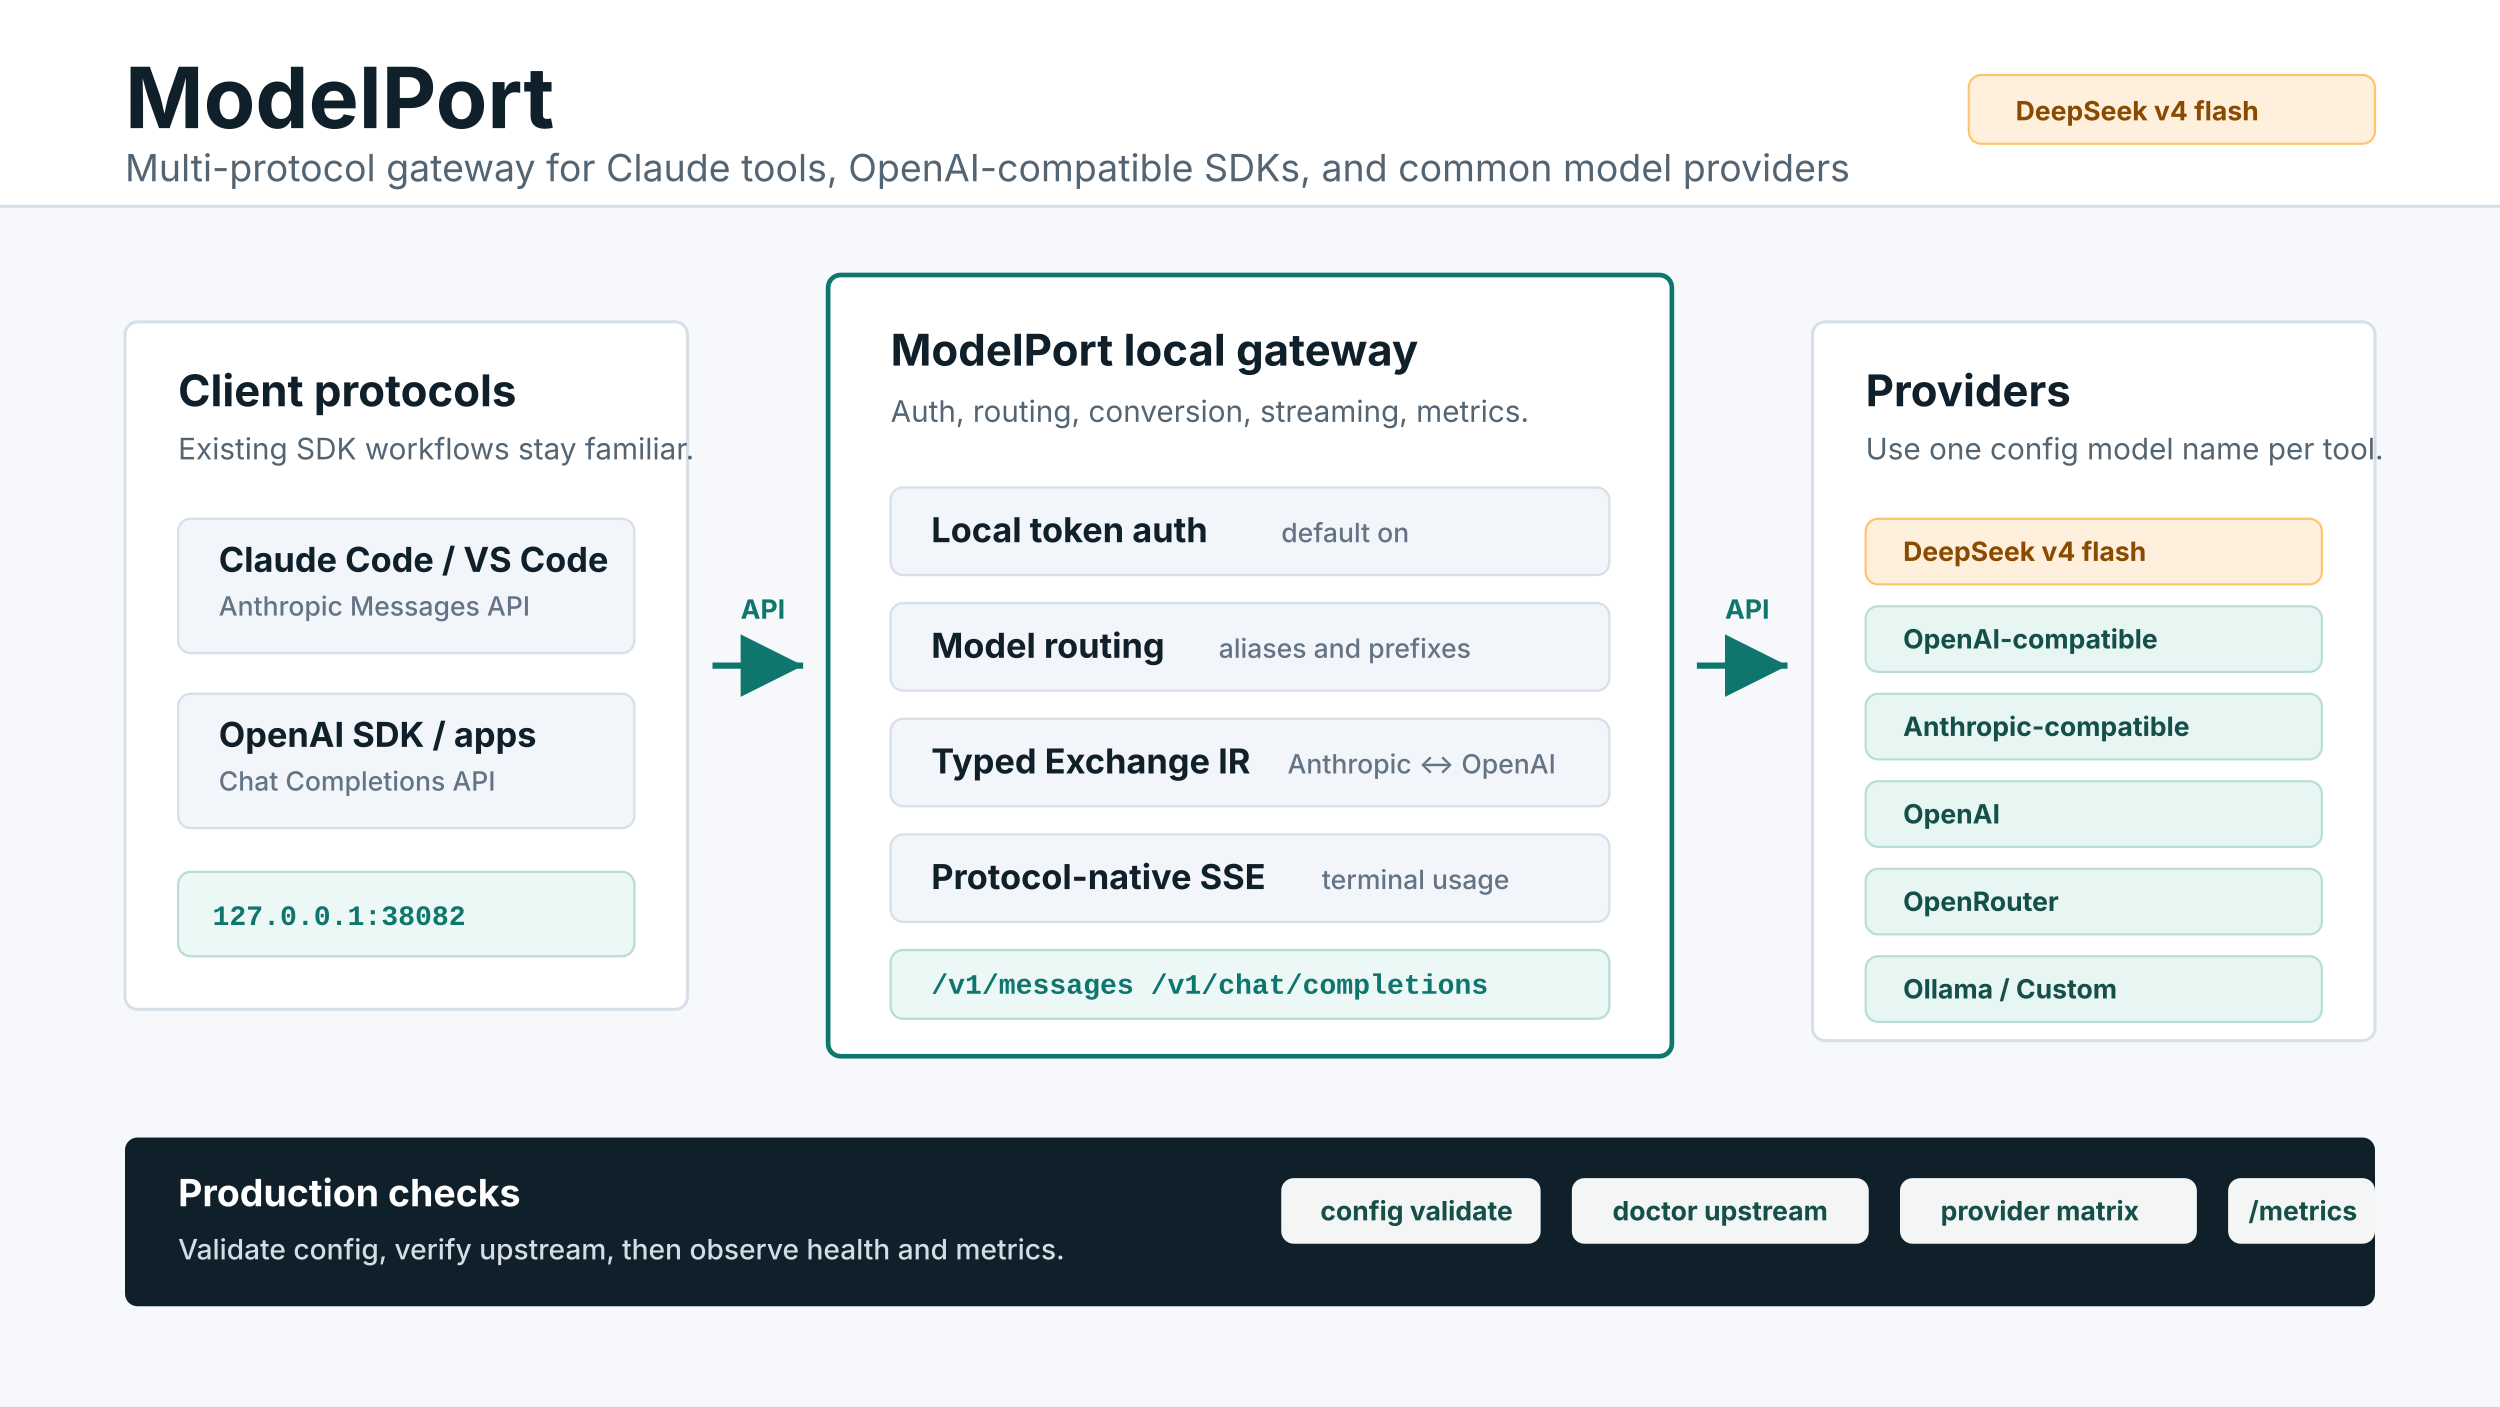
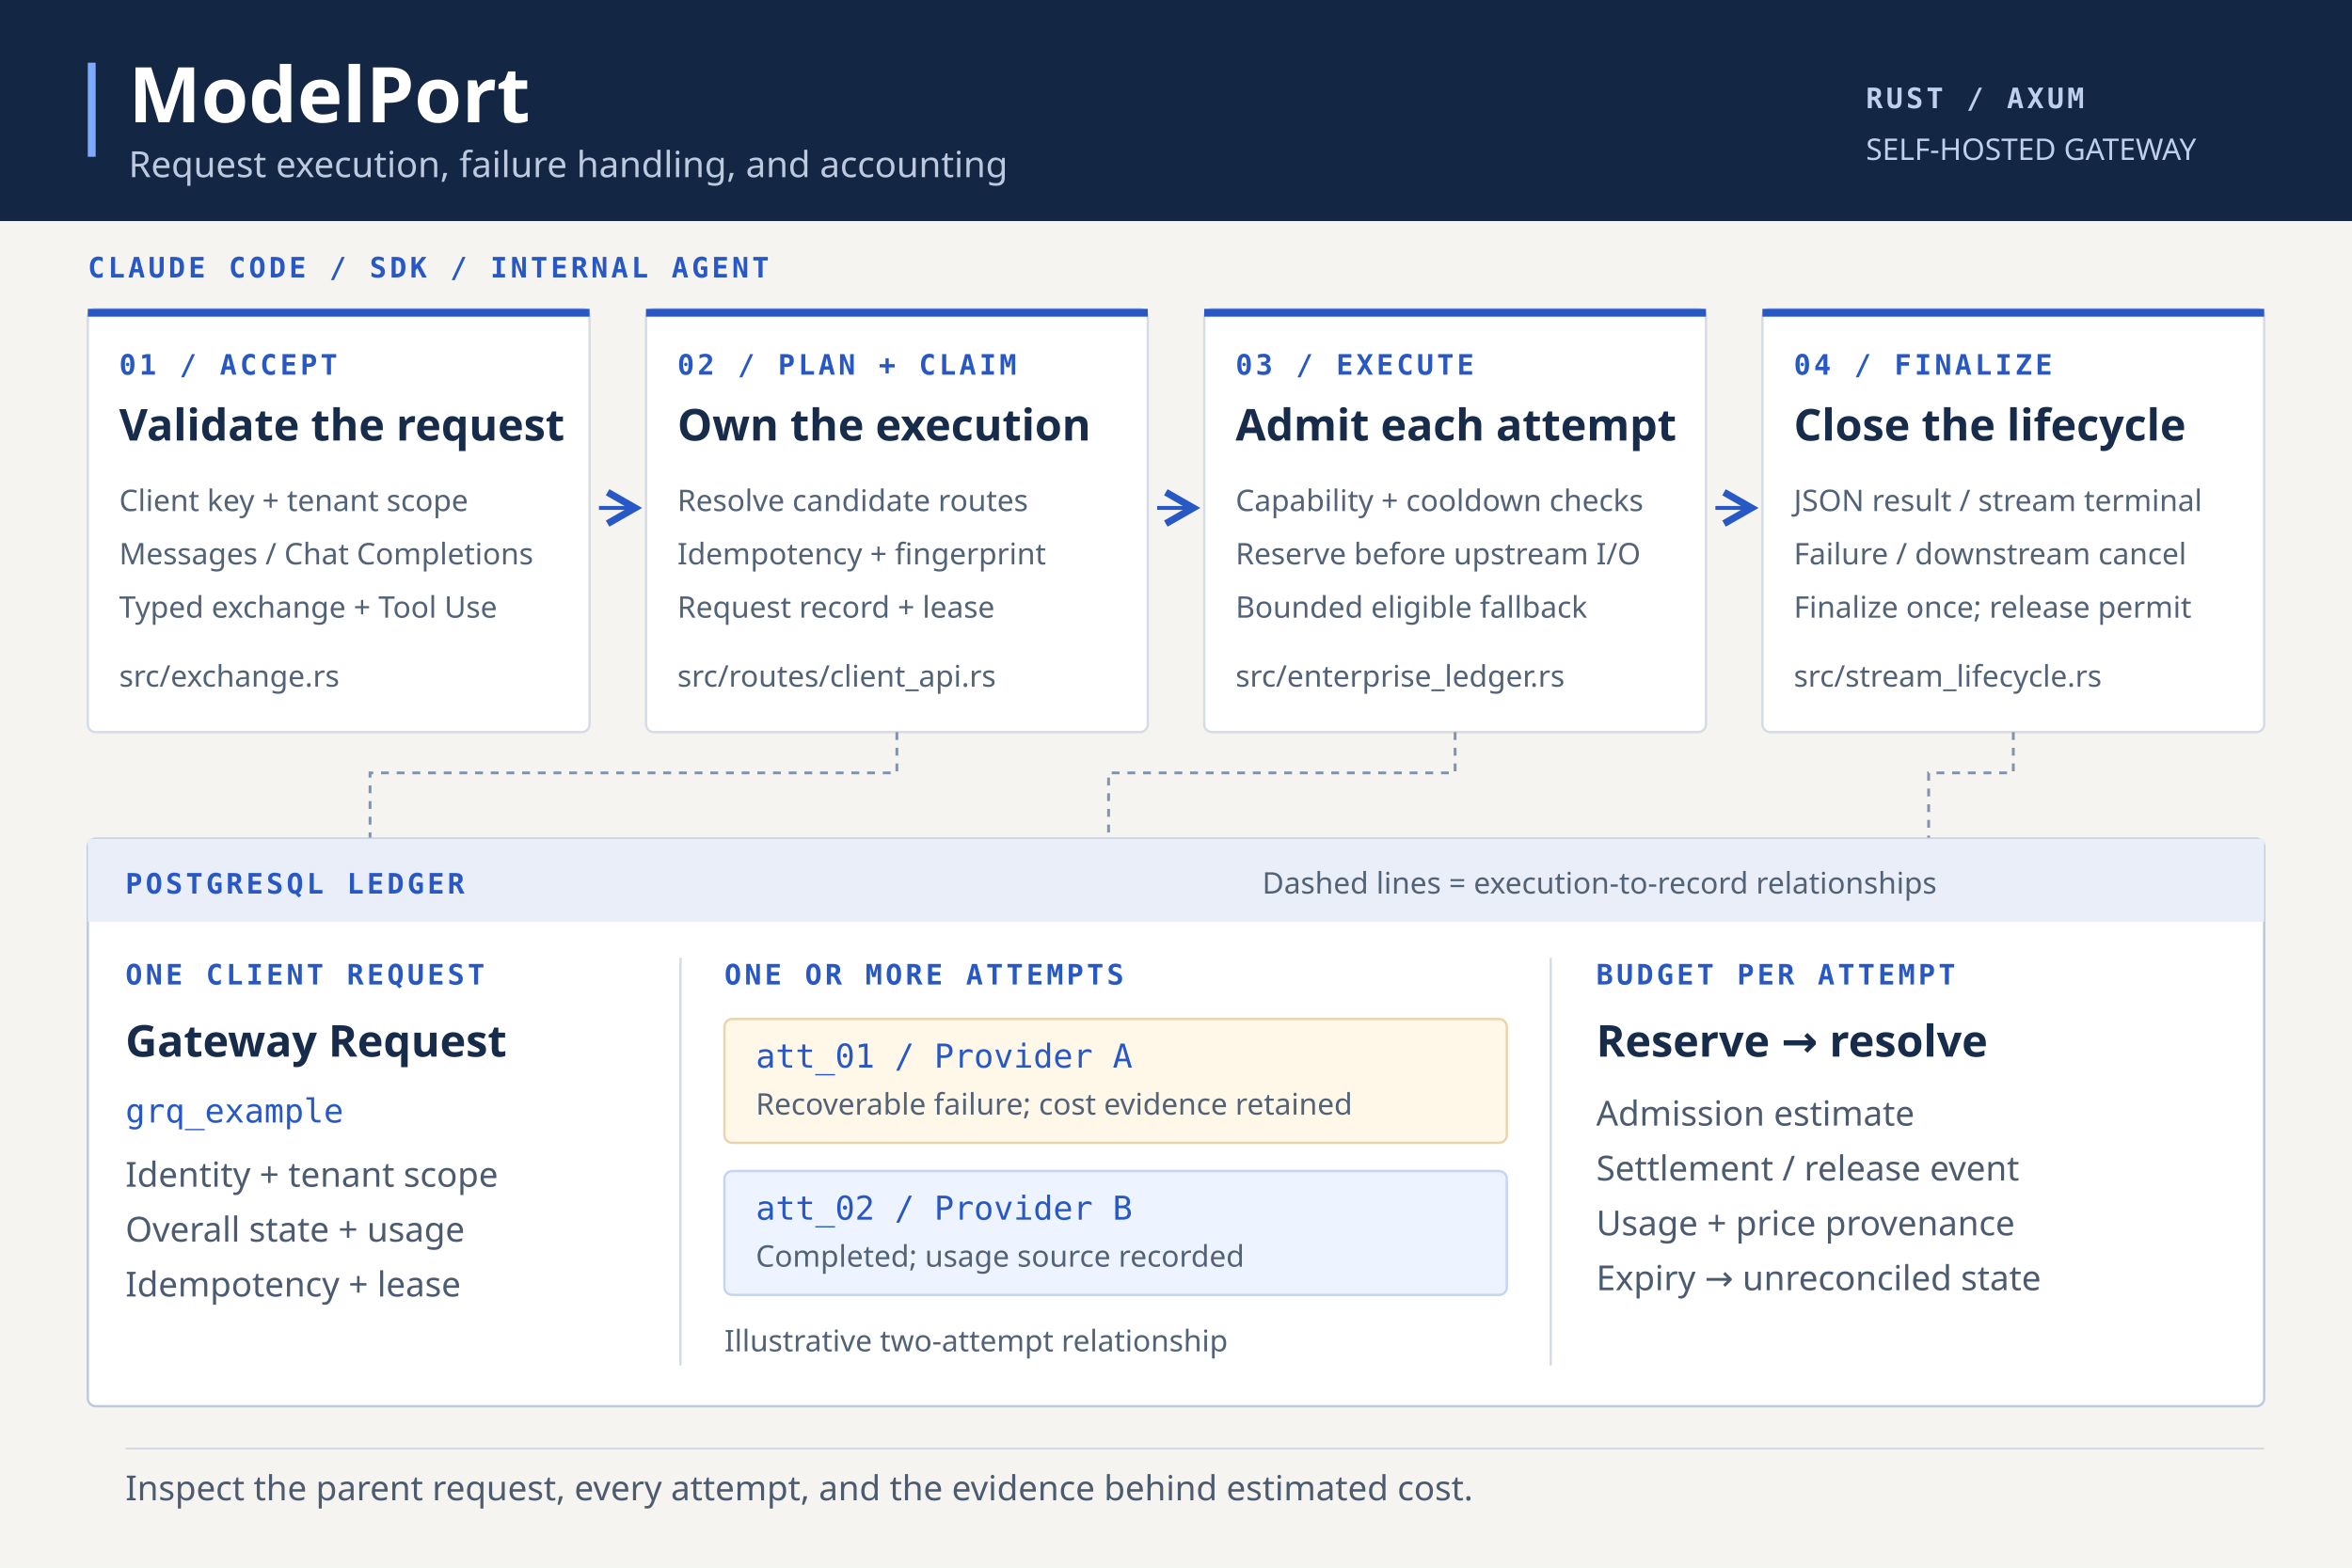
- <svg xmlns="http://www.w3.org/2000/svg" width="1600" height="900" viewBox="0 0 1600 900" role="img" aria-labelledby="title desc">
+ <svg xmlns="http://www.w3.org/2000/svg" width="1500" height="1000" viewBox="0 0 1500 1000" role="img" aria-labelledby="title desc">
  <defs>
-     <marker id="arrow" markerWidth="14" markerHeight="14" refX="12" refY="7" orient="auto" markerUnits="strokeWidth">
-       <path d="M2,2 L12,7 L2,12 Z" fill="#0f766e" />
+     <marker id="arrow" markerWidth="10" markerHeight="10" refX="8" refY="5" orient="auto">
+       <path d="M1 1 L8 5 L1 9" fill="none" stroke="#2858c5" stroke-width="1.8" />
    </marker>
    <style>
-       .bg { fill: #f6f8fb; }
-       .panel { fill: #ffffff; stroke: #d7e0e8; stroke-width: 2; }
-       .panel-strong { fill: #ffffff; stroke: #0f766e; stroke-width: 3; }
-       .band { fill: #10202b; }
-       .title { fill: #10202b; font: 700 54px Inter, ui-sans-serif, system-ui, -apple-system, BlinkMacSystemFont, "Segoe UI", sans-serif; }
-       .subtitle { fill: #536473; font: 400 24px Inter, ui-sans-serif, system-ui, -apple-system, BlinkMacSystemFont, "Segoe UI", sans-serif; }
-       .h2 { fill: #10202b; font: 700 28px Inter, ui-sans-serif, system-ui, -apple-system, BlinkMacSystemFont, "Segoe UI", sans-serif; }
-       .h3 { fill: #10202b; font: 700 22px Inter, ui-sans-serif, system-ui, -apple-system, BlinkMacSystemFont, "Segoe UI", sans-serif; }
-       .body { fill: #536473; font: 400 19px Inter, ui-sans-serif, system-ui, -apple-system, BlinkMacSystemFont, "Segoe UI", sans-serif; }
-       .small { fill: #647485; font: 500 17px Inter, ui-sans-serif, system-ui, -apple-system, BlinkMacSystemFont, "Segoe UI", sans-serif; }
-       .code { fill: #0f766e; font: 600 18px ui-monospace, SFMono-Regular, Menlo, Consolas, "Liberation Mono", monospace; }
-       .chip { fill: #e7f5f3; stroke: #b8ddd7; stroke-width: 1.4; }
-       .chip-hot { fill: #fff0dd; stroke: #ffc46b; stroke-width: 1.4; }
-       .chip-text { fill: #144f49; font: 700 17px Inter, ui-sans-serif, system-ui, -apple-system, BlinkMacSystemFont, "Segoe UI", sans-serif; }
-       .chip-hot-text { fill: #8a4b00; font: 700 17px Inter, ui-sans-serif, system-ui, -apple-system, BlinkMacSystemFont, "Segoe UI", sans-serif; }
-       .band-title { fill: #ffffff; font: 700 24px Inter, ui-sans-serif, system-ui, -apple-system, BlinkMacSystemFont, "Segoe UI", sans-serif; }
-       .band-text { fill: #d4dde5; font: 500 18px Inter, ui-sans-serif, system-ui, -apple-system, BlinkMacSystemFont, "Segoe UI", sans-serif; }
-       .arrow-label { fill: #0f766e; font: 700 17px Inter, ui-sans-serif, system-ui, -apple-system, BlinkMacSystemFont, "Segoe UI", sans-serif; }
-     </style>
+ .title{font:700 49px 'Segoe UI',sans-serif;fill:#fff}.sub{font:400 23px 'Segoe UI',sans-serif;fill:#bdc9df}
+ .label{font:700 18px 'Consolas',monospace;letter-spacing:2px;fill:#2858c5}.h{font:650 28px 'Segoe UI',sans-serif;fill:#172b4a}
+ .body{font:400 22px 'Segoe UI',sans-serif;fill:#4c5b70}.mono{font:400 21px 'Consolas',monospace;fill:#2858c5}
+ .small{font:400 19px 'Segoe UI',sans-serif;fill:#526277}.white{fill:#fff}.muted{fill:#bed0ec}
+ </style>
  </defs>
-   <rect class="bg" width="1600" height="900" />
-   <rect x="0" y="0" width="1600" height="132" fill="#ffffff" />
-   <line x1="0" y1="132" x2="1600" y2="132" stroke="#d7e0e8" stroke-width="2" />
-   <text class="title" x="80" y="82">ModelPort</text>
-   <text class="subtitle" x="80" y="116">Multi-protocol gateway for Claude tools, OpenAI-compatible SDKs, and common model providers</text>
-   <rect class="chip-hot" x="1260" y="48" width="260" height="44" rx="8" />
-   <text class="chip-hot-text" x="1290" y="77">DeepSeek v4 flash</text>
-   <rect class="panel" x="80" y="206" width="360" height="440" rx="8" />
-   <text class="h2" x="114" y="260">Client protocols</text>
-   <text class="body" x="114" y="294">Existing SDK workflows stay familiar.</text>
-   <rect x="114" y="332" width="292" height="86" rx="8" fill="#f2f6fa" stroke="#d7e0e8" stroke-width="1.5" />
-   <text class="h3" x="140" y="366">Claude Code / VS Code</text>
-   <text class="small" x="140" y="394">Anthropic Messages API</text>
-   <rect x="114" y="444" width="292" height="86" rx="8" fill="#f2f6fa" stroke="#d7e0e8" stroke-width="1.5" />
-   <text class="h3" x="140" y="478">OpenAI SDK / apps</text>
-   <text class="small" x="140" y="506">Chat Completions API</text>
-   <rect x="114" y="558" width="292" height="54" rx="8" fill="#ecf8f6" stroke="#b8ddd7" stroke-width="1.5" />
-   <text class="code" x="136" y="592">127.0.0.1:38082</text>
-   <line x1="456" y1="426" x2="514" y2="426" stroke="#0f766e" stroke-width="4" marker-end="url(#arrow)" />
-   <text class="arrow-label" x="474" y="396">API</text>
-   <rect class="panel-strong" x="530" y="176" width="540" height="500" rx="8" />
-   <text class="h2" x="570" y="234">ModelPort local gateway</text>
-   <text class="body" x="570" y="270">Auth, routing, conversion, streaming, metrics.</text>
-   <rect x="570" y="312" width="460" height="56" rx="8" fill="#f2f6fa" stroke="#d7e0e8" stroke-width="1.5" />
-   <text class="h3" x="596" y="347">Local token auth</text>
-   <text class="small" x="820" y="347">default on</text>
-   <rect x="570" y="386" width="460" height="56" rx="8" fill="#f2f6fa" stroke="#d7e0e8" stroke-width="1.5" />
-   <text class="h3" x="596" y="421">Model routing</text>
-   <text class="small" x="780" y="421">aliases and prefixes</text>
-   <rect x="570" y="460" width="460" height="56" rx="8" fill="#f2f6fa" stroke="#d7e0e8" stroke-width="1.5" />
-   <text class="h3" x="596" y="495">Typed Exchange IR</text>
-   <text class="small" x="824" y="495">Anthropic ↔ OpenAI</text>
-   <rect x="570" y="534" width="460" height="56" rx="8" fill="#f2f6fa" stroke="#d7e0e8" stroke-width="1.5" />
-   <text class="h3" x="596" y="569">Protocol-native SSE</text>
-   <text class="small" x="846" y="569">terminal usage</text>
-   <rect x="570" y="608" width="460" height="44" rx="8" fill="#ecf8f6" stroke="#b8ddd7" stroke-width="1.5" />
-   <text class="code" x="596" y="636">/v1/messages  /v1/chat/completions</text>
-   <line x1="1086" y1="426" x2="1144" y2="426" stroke="#0f766e" stroke-width="4" marker-end="url(#arrow)" />
-   <text class="arrow-label" x="1104" y="396">API</text>
-   <rect class="panel" x="1160" y="206" width="360" height="460" rx="8" />
-   <text class="h2" x="1194" y="260">Providers</text>
-   <text class="body" x="1194" y="294">Use one config model name per tool.</text>
-   <rect class="chip-hot" x="1194" y="332" width="292" height="42" rx="8" />
-   <text class="chip-hot-text" x="1218" y="359">DeepSeek v4 flash</text>
-   <rect class="chip" x="1194" y="388" width="292" height="42" rx="8" />
-   <text class="chip-text" x="1218" y="415">OpenAI-compatible</text>
-   <rect class="chip" x="1194" y="444" width="292" height="42" rx="8" />
-   <text class="chip-text" x="1218" y="471">Anthropic-compatible</text>
-   <rect class="chip" x="1194" y="500" width="292" height="42" rx="8" />
-   <text class="chip-text" x="1218" y="527">OpenAI</text>
-   <rect class="chip" x="1194" y="556" width="292" height="42" rx="8" />
-   <text class="chip-text" x="1218" y="583">OpenRouter</text>
-   <rect class="chip" x="1194" y="612" width="292" height="42" rx="8" />
-   <text class="chip-text" x="1218" y="639">Ollama / Custom</text>
-   <rect class="band" x="80" y="728" width="1440" height="108" rx="8" />
-   <text class="band-title" x="114" y="772">Production checks</text>
-   <text class="band-text" x="114" y="806">Validate config, verify upstream, then observe health and metrics.</text>
-   <rect x="820" y="754" width="166" height="42" rx="8" fill="#ffffff" opacity="0.95" />
-   <text class="chip-text" x="845" y="781">config validate</text>
-   <rect x="1006" y="754" width="190" height="42" rx="8" fill="#ffffff" opacity="0.95" />
-   <text class="chip-text" x="1032" y="781">doctor upstream</text>
-   <rect x="1216" y="754" width="190" height="42" rx="8" fill="#ffffff" opacity="0.95" />
-   <text class="chip-text" x="1242" y="781">provider matrix</text>
-   <rect x="1426" y="754" width="94" height="42" rx="8" fill="#ffffff" opacity="0.95" />
-   <text class="chip-text" x="1439" y="781">/metrics</text>
+   <rect width="1500" height="1000" fill="#f5f4f0" />
+   <rect width="1500" height="141" fill="#132744" />
+   <rect x="56" y="40" width="5" height="60" fill="#7fa9ff" />
+   <text x="82" y="78" class="title">ModelPort</text>
+   <text x="82" y="113" class="sub">Request execution, failure handling, and accounting</text>
+   <text x="1190" y="69" class="label muted">RUST / AXUM</text>
+   <text x="1190" y="102" class="small muted">SELF-HOSTED GATEWAY</text>
+   <rect x="56" y="197" width="320" height="270" rx="5" fill="#fff" stroke="#d5dce5" stroke-width="1.5" />
+   <rect x="56" y="197" width="320" height="5" fill="#2858c5" />
+   <text x="76" y="239" class="label">01 / ACCEPT</text>
+   <text x="76" y="281" class="h">Validate the request</text>
+   <text x="76" y="326" class="small">Client key + tenant scope</text>
+   <text x="76" y="360" class="small">Messages / Chat Completions</text>
+   <text x="76" y="394" class="small">Typed exchange + Tool Use</text>
+   <text x="76" y="438" class="small">src/exchange.rs</text>
+   <rect x="412" y="197" width="320" height="270" rx="5" fill="#fff" stroke="#d5dce5" stroke-width="1.5" />
+   <rect x="412" y="197" width="320" height="5" fill="#2858c5" />
+   <text x="432" y="239" class="label">02 / PLAN + CLAIM</text>
+   <text x="432" y="281" class="h">Own the execution</text>
+   <text x="432" y="326" class="small">Resolve candidate routes</text>
+   <text x="432" y="360" class="small">Idempotency + fingerprint</text>
+   <text x="432" y="394" class="small">Request record + lease</text>
+   <text x="432" y="438" class="small">src/routes/client_api.rs</text>
+   <rect x="768" y="197" width="320" height="270" rx="5" fill="#fff" stroke="#d5dce5" stroke-width="1.5" />
+   <rect x="768" y="197" width="320" height="5" fill="#2858c5" />
+   <text x="788" y="239" class="label">03 / EXECUTE</text>
+   <text x="788" y="281" class="h">Admit each attempt</text>
+   <text x="788" y="326" class="small">Capability + cooldown checks</text>
+   <text x="788" y="360" class="small">Reserve before upstream I/O</text>
+   <text x="788" y="394" class="small">Bounded eligible fallback</text>
+   <text x="788" y="438" class="small">src/enterprise_ledger.rs</text>
+   <rect x="1124" y="197" width="320" height="270" rx="5" fill="#fff" stroke="#d5dce5" stroke-width="1.5" />
+   <rect x="1124" y="197" width="320" height="5" fill="#2858c5" />
+   <text x="1144" y="239" class="label">04 / FINALIZE</text>
+   <text x="1144" y="281" class="h">Close the lifecycle</text>
+   <text x="1144" y="326" class="small">JSON result / stream terminal</text>
+   <text x="1144" y="360" class="small">Failure / downstream cancel</text>
+   <text x="1144" y="394" class="small">Finalize once; release permit</text>
+   <text x="1144" y="438" class="small">src/stream_lifecycle.rs</text>
+   <path d="M382 324 H405" fill="none" stroke="#2858c5" stroke-width="2.5" marker-end="url(#arrow)" />
+   <path d="M738 324 H761" fill="none" stroke="#2858c5" stroke-width="2.5" marker-end="url(#arrow)" />
+   <path d="M1094 324 H1117" fill="none" stroke="#2858c5" stroke-width="2.5" marker-end="url(#arrow)" />
+   <text x="56" y="177" class="label">CLAUDE CODE / SDK / INTERNAL AGENT</text>
+   <path d="M572 467 V493 H236 V535" fill="none" stroke="#8293ab" stroke-width="1.8" stroke-dasharray="5 5" />
+   <path d="M928 467 V493 H707 V535" fill="none" stroke="#8293ab" stroke-width="1.8" stroke-dasharray="5 5" />
+   <path d="M1284 467 V493 H1230 V535" fill="none" stroke="#8293ab" stroke-width="1.8" stroke-dasharray="5 5" />
+   <rect x="56" y="535" width="1388" height="362" rx="5" fill="#fff" stroke="#bac9de" stroke-width="1.5" />
+   <rect x="56" y="535" width="1388" height="53" fill="#e9eef8" />
+   <text x="80" y="570" class="label">POSTGRESQL LEDGER</text>
+   <text x="805" y="570" class="small">Dashed lines = execution-to-record relationships</text>
+   <path d="M434 611 V871 M989 611 V871" stroke="#d5dce5" stroke-width="1.5" />
+   <text x="80" y="628" class="label">ONE CLIENT REQUEST</text>
+   <text x="80" y="674" class="h">Gateway Request</text>
+   <text x="80" y="716" class="mono">grq_example</text>
+   <text x="80" y="757" class="body">Identity + tenant scope</text>
+   <text x="80" y="792" class="body">Overall state + usage</text>
+   <text x="80" y="827" class="body">Idempotency + lease</text>
+   <text x="462" y="628" class="label">ONE OR MORE ATTEMPTS</text>
+   <rect x="462" y="650" width="499" height="79" rx="5" fill="#fff7e8" stroke="#e9d4ad" stroke-width="1.5" />
+   <text x="482" y="681" class="mono">att_01 / Provider A</text>
+   <text x="482" y="711" class="small">Recoverable failure; cost evidence retained</text>
+   <rect x="462" y="747" width="499" height="79" rx="5" fill="#eef4ff" stroke="#c4d4f3" stroke-width="1.5" />
+   <text x="482" y="778" class="mono">att_02 / Provider B</text>
+   <text x="482" y="808" class="small">Completed; usage source recorded</text>
+   <text x="462" y="862" class="small">Illustrative two-attempt relationship</text>
+   <text x="1018" y="628" class="label">BUDGET PER ATTEMPT</text>
+   <text x="1018" y="674" class="h">Reserve → resolve</text>
+   <text x="1018" y="718" class="body">Admission estimate</text>
+   <text x="1018" y="753" class="body">Settlement / release event</text>
+   <text x="1018" y="788" class="body">Usage + price provenance</text>
+   <text x="1018" y="823" class="body">Expiry → unreconciled state</text>
+   <path d="M80 924 H1444" stroke="#cdd5df" />
+   <text x="80" y="957" class="body">Inspect the parent request, every attempt, and the evidence behind estimated cost.</text>
</svg>
